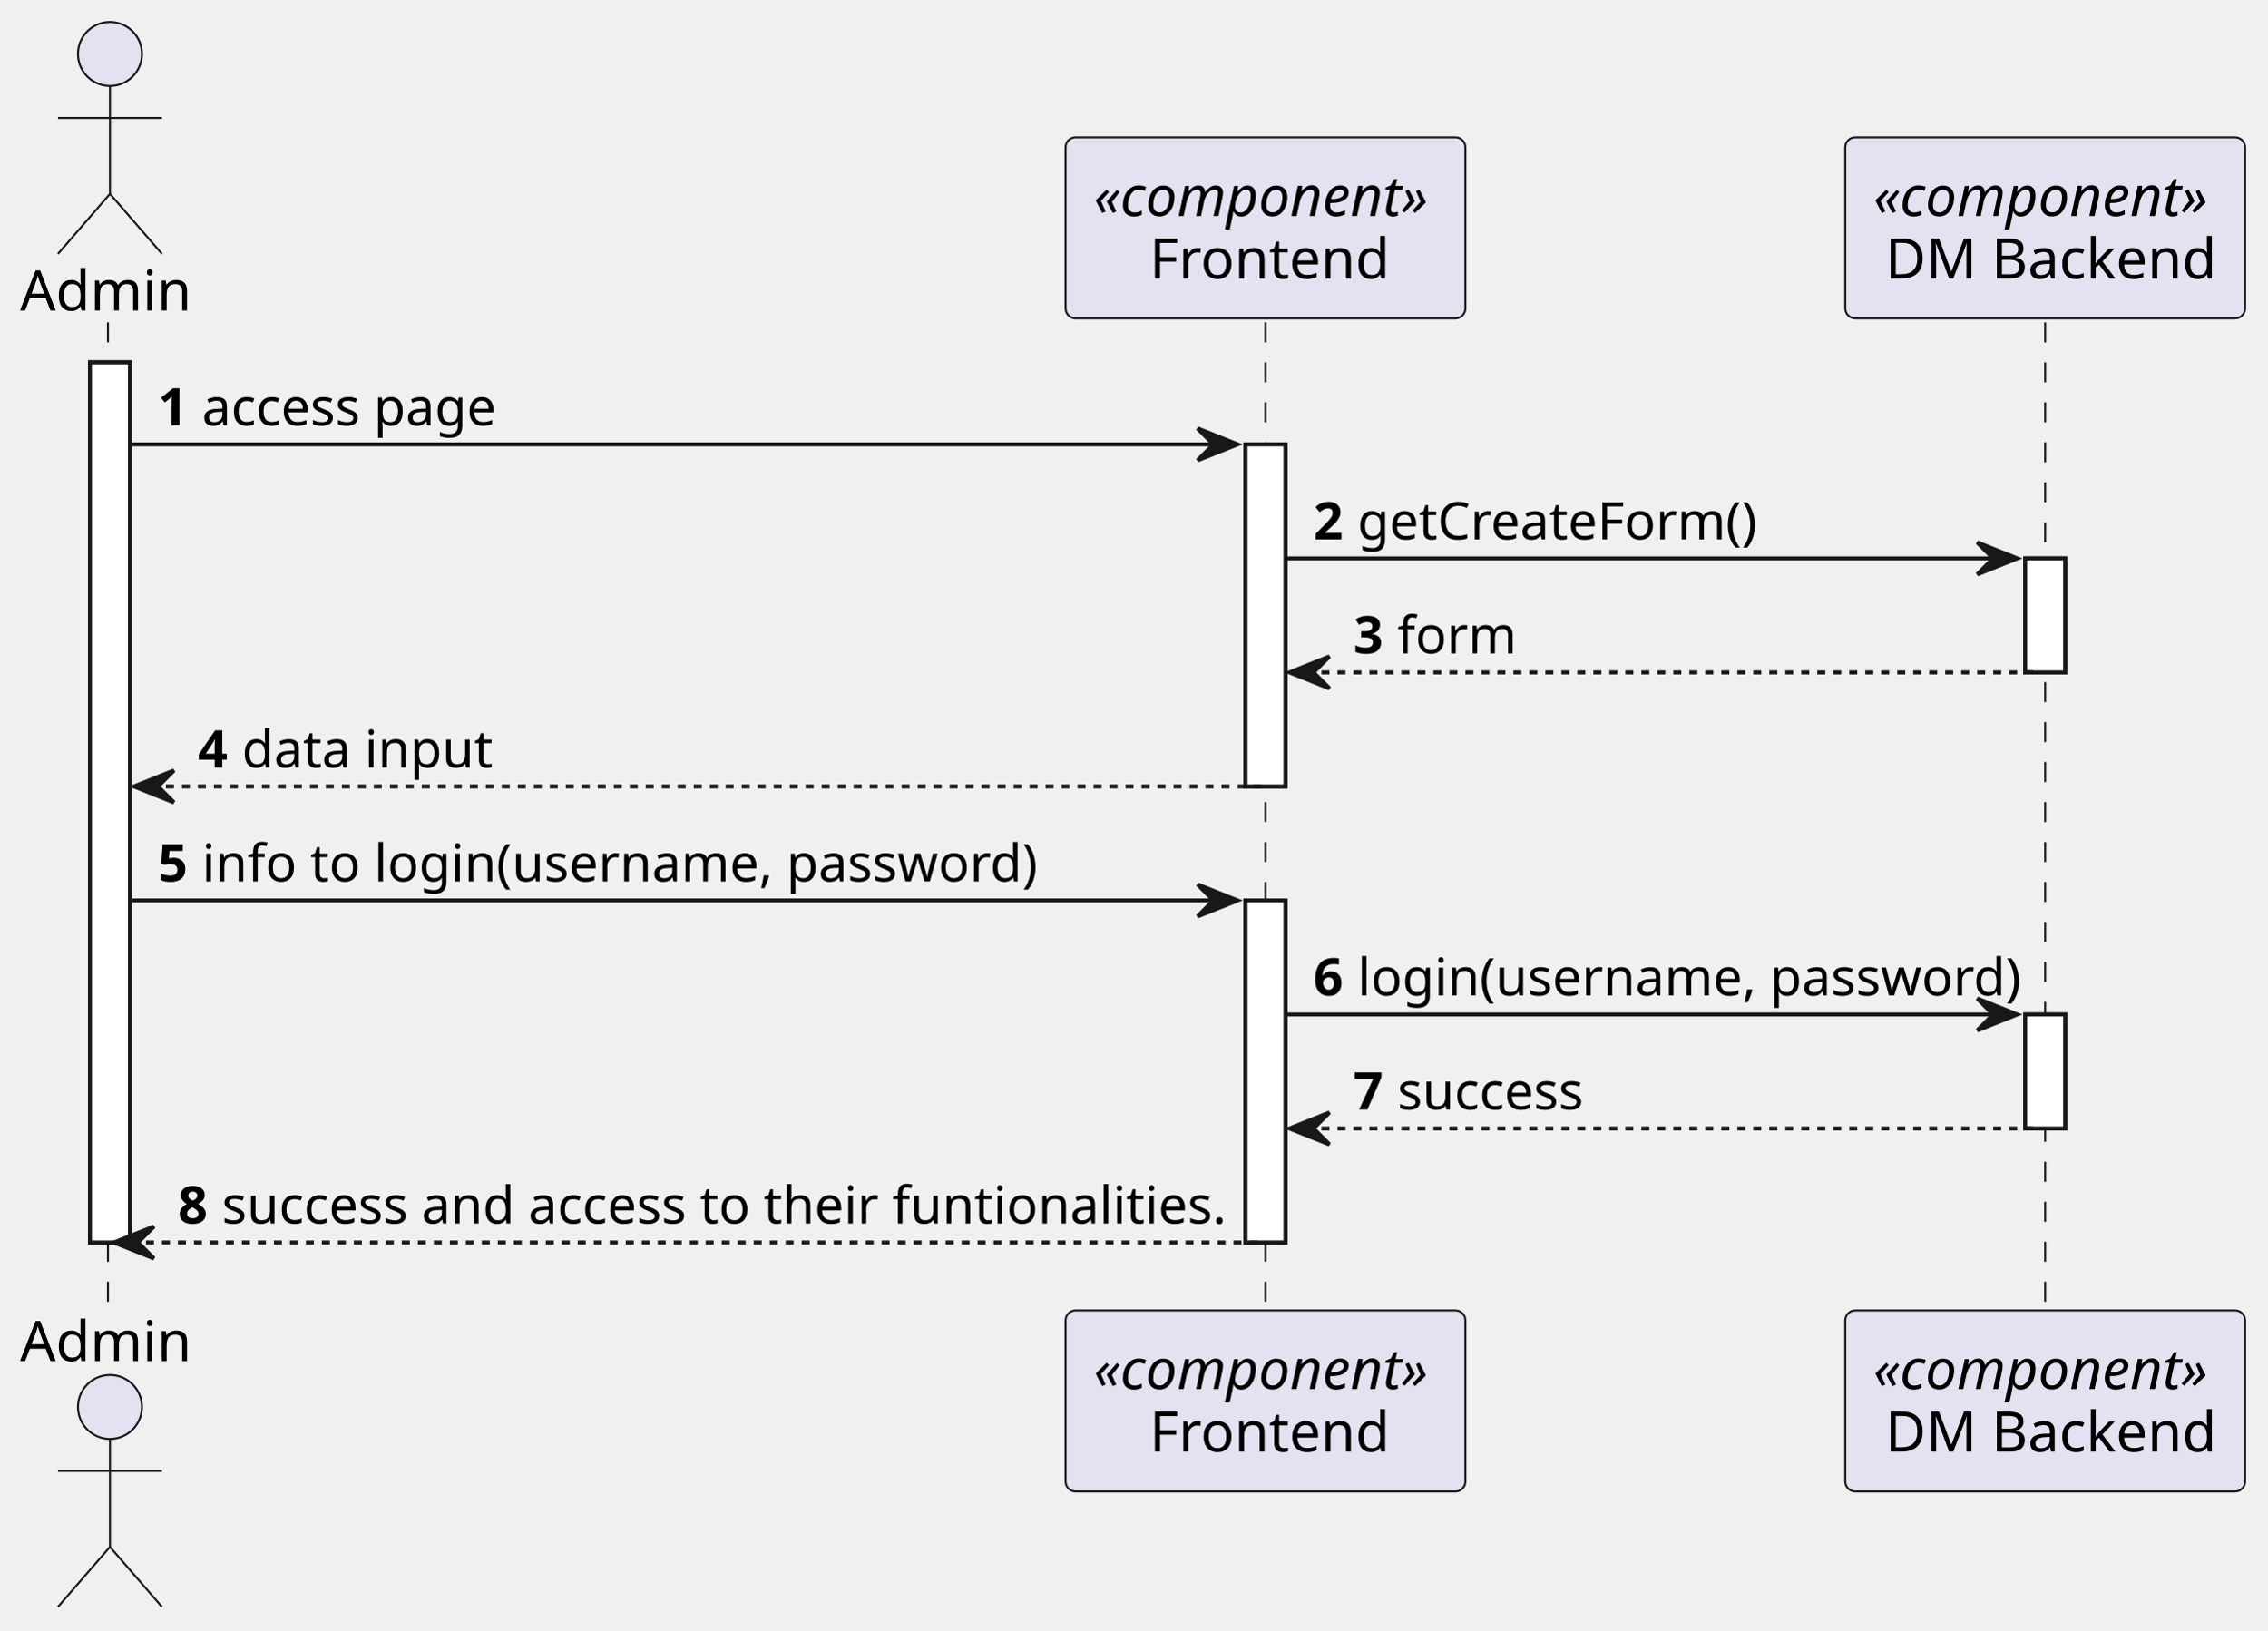
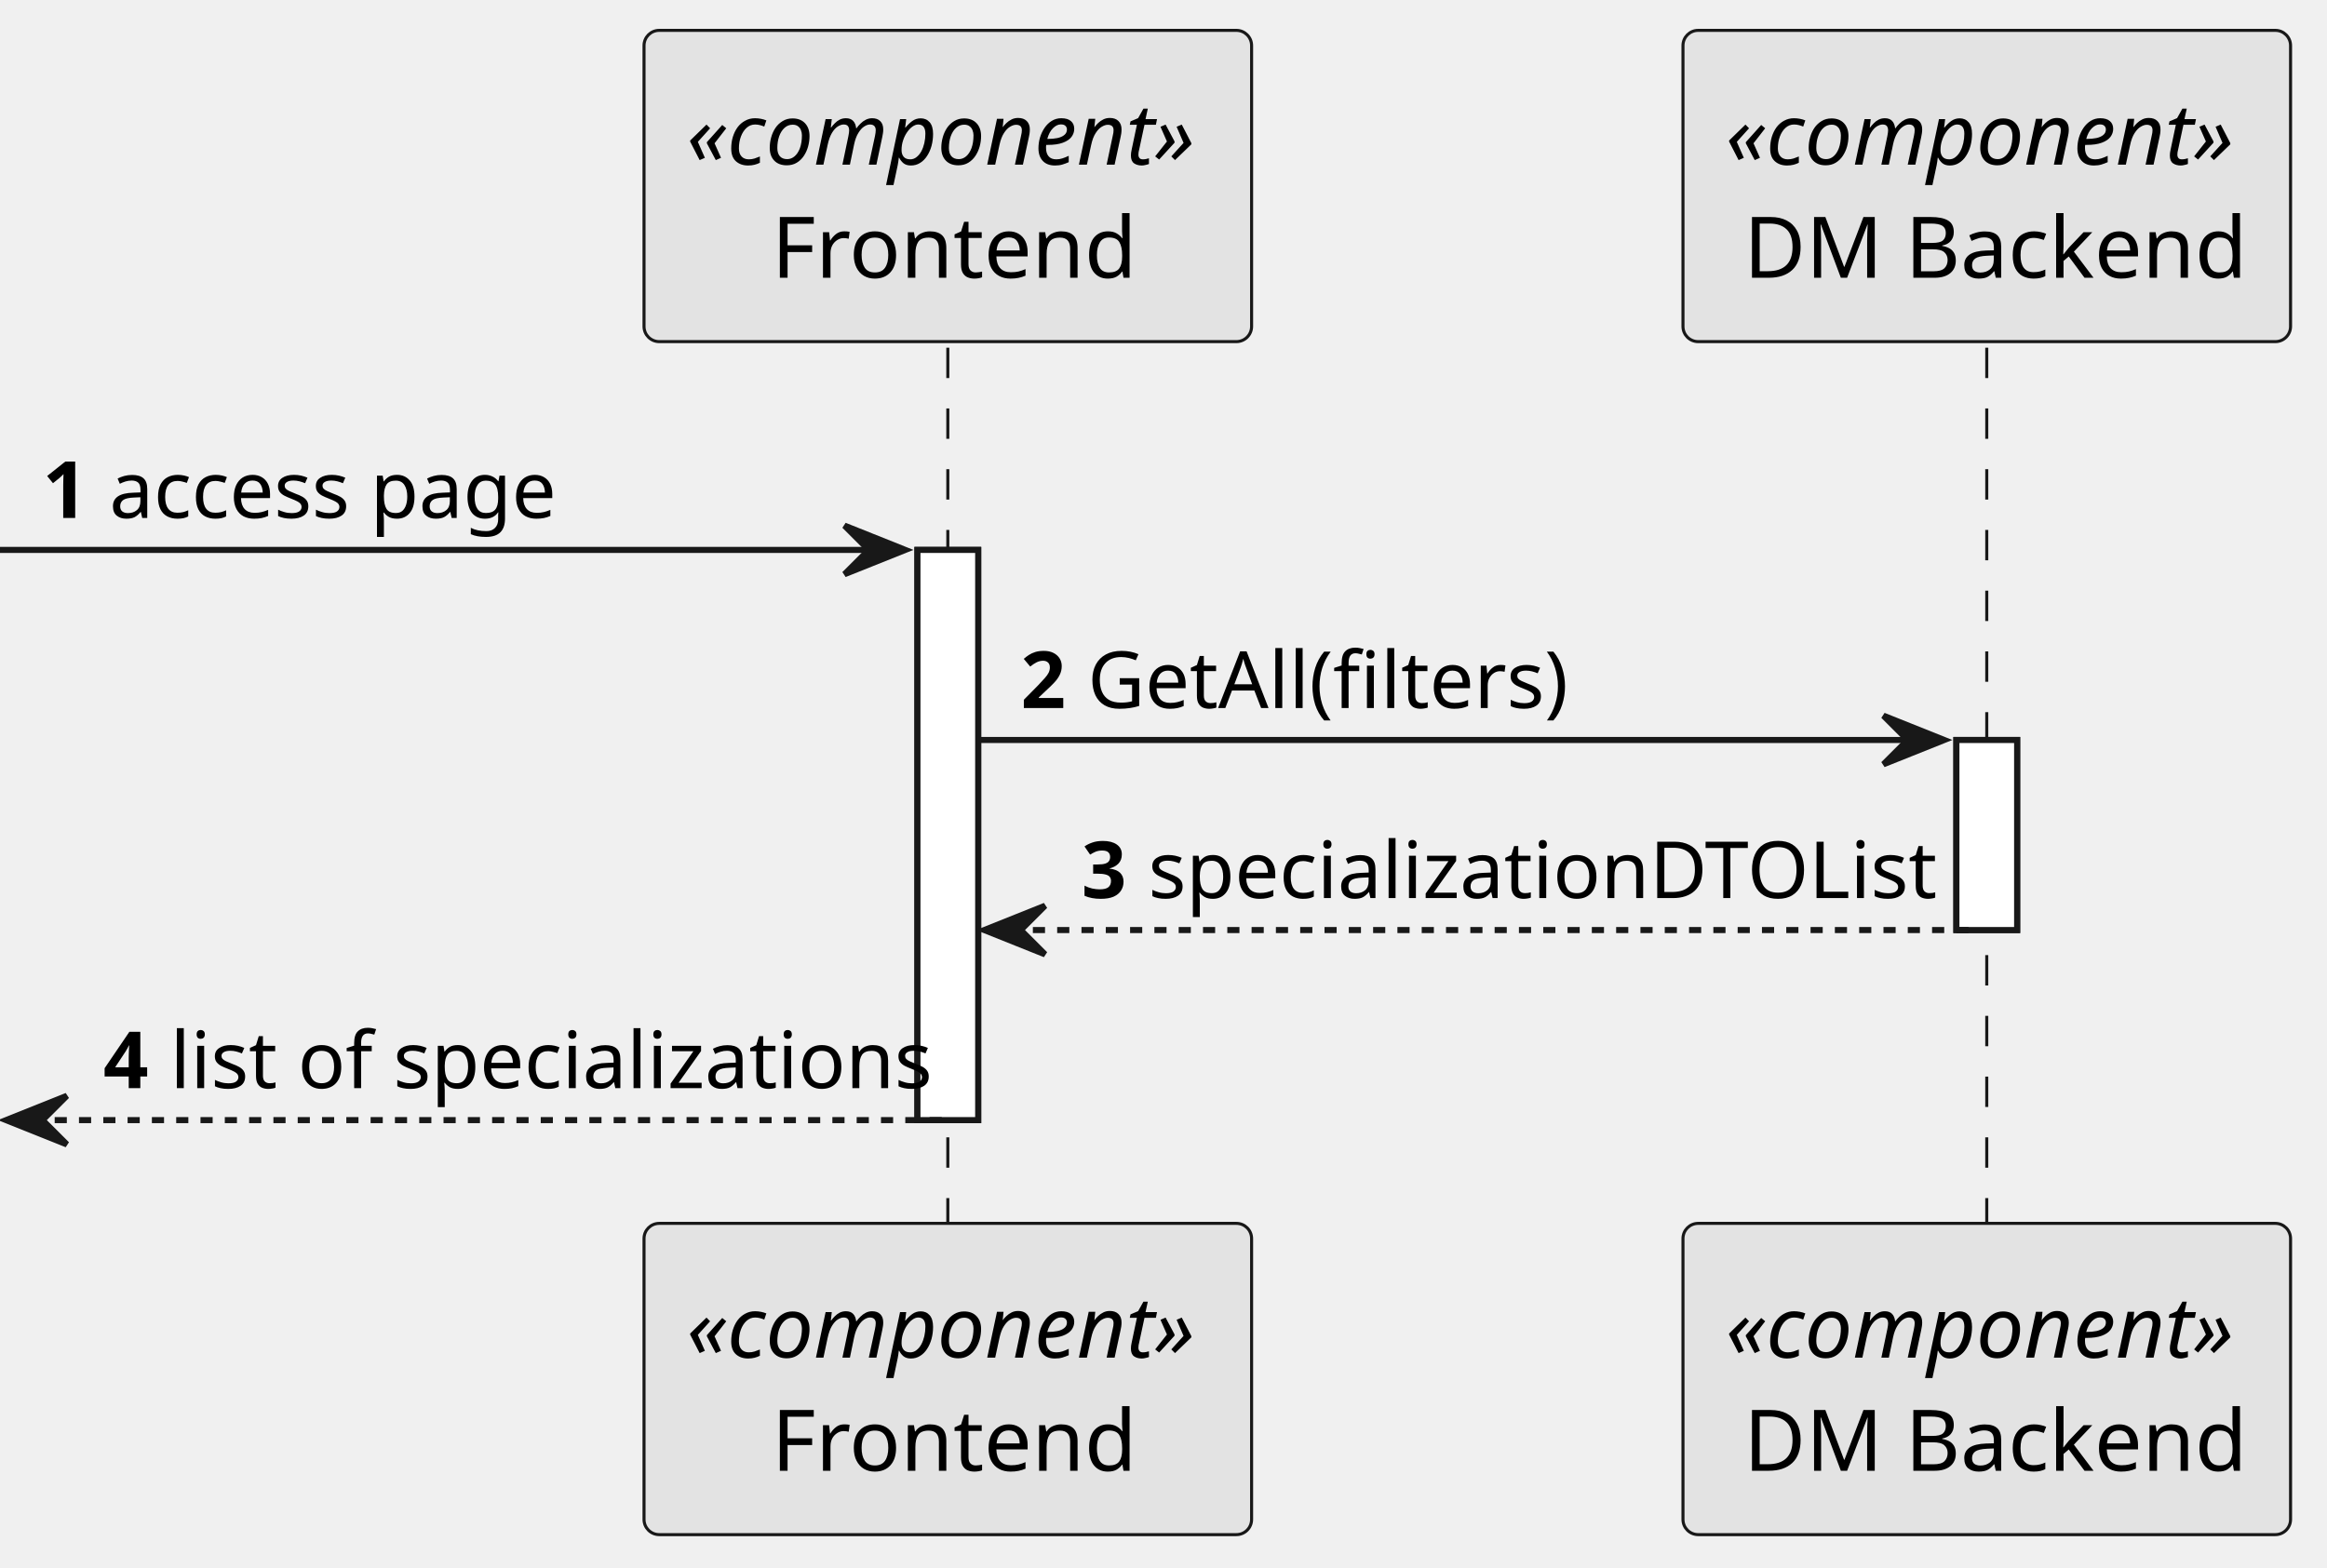
- <svg xmlns="http://www.w3.org/2000/svg" contentStyleType="text/css" height="408px" preserveAspectRatio="none" style="width:567px;height:408px;background:#FFFFFF;" version="1.1" viewBox="0 0 567 408" width="567px" zoomAndPan="magnify">
+ <svg xmlns="http://www.w3.org/2000/svg" contentStyleType="text/css" height="258px" preserveAspectRatio="none" style="width:383px;height:258px;background:#FFFFFF;" version="1.1" viewBox="0 0 383 258" width="383px" zoomAndPan="magnify">
  <defs />
  <g>
-     <rect fill="#FFFFFF" height="220.188" style="stroke:#181818;stroke-width:1.0;" width="10" x="22.5" y="90.641" />
-     <rect fill="#FFFFFF" height="85.57" style="stroke:#181818;stroke-width:1.0;" width="10" x="311.5" y="111.164" />
-     <rect fill="#FFFFFF" height="85.57" style="stroke:#181818;stroke-width:1.0;" width="10" x="311.5" y="225.258" />
-     <rect fill="#FFFFFF" height="28.523" style="stroke:#181818;stroke-width:1.0;" width="10" x="506.5" y="139.688" />
-     <rect fill="#FFFFFF" height="28.523" style="stroke:#181818;stroke-width:1.0;" width="10" x="506.5" y="253.781" />
-     <line style="stroke:#181818;stroke-width:0.5;stroke-dasharray:5.0,5.0;" x1="27" x2="27" y1="80.641" y2="328.828" />
-     <line style="stroke:#181818;stroke-width:0.5;stroke-dasharray:5.0,5.0;" x1="316.5" x2="316.5" y1="80.641" y2="328.828" />
-     <line style="stroke:#181818;stroke-width:0.5;stroke-dasharray:5.0,5.0;" x1="511.5" x2="511.5" y1="80.641" y2="328.828" />
-     <text fill="#000000" font-family="sans-serif" font-size="14" lengthAdjust="spacing" textLength="39" x="5" y="77.674">Admin</text>
-     <ellipse cx="27.5" cy="13.5" fill="#E2E2F0" rx="8" ry="8" style="stroke:#181818;stroke-width:0.5;" />
-     <path d="M27.5,21.5 L27.5,48.5 M14.5,29.5 L40.5,29.5 M27.5,48.5 L14.5,63.5 M27.5,48.5 L40.5,63.5 " fill="none" style="stroke:#181818;stroke-width:0.5;" />
-     <text fill="#000000" font-family="sans-serif" font-size="14" lengthAdjust="spacing" textLength="39" x="5" y="340.502">Admin</text>
-     <ellipse cx="27.5" cy="351.969" fill="#E2E2F0" rx="8" ry="8" style="stroke:#181818;stroke-width:0.5;" />
-     <path d="M27.5,359.969 L27.5,386.969 M14.5,367.969 L40.5,367.969 M27.5,386.969 L14.5,401.969 M27.5,386.969 L40.5,401.969 " fill="none" style="stroke:#181818;stroke-width:0.5;" />
-     <rect fill="#E2E2F0" height="45.281" rx="2.5" ry="2.5" style="stroke:#181818;stroke-width:0.5;" width="100" x="266.5" y="34.359" />
-     <text fill="#000000" font-family="sans-serif" font-size="14" font-style="italic" lengthAdjust="spacing" textLength="86" x="273.5" y="54.033">«component»</text>
-     <text fill="#000000" font-family="sans-serif" font-size="14" lengthAdjust="spacing" textLength="58" x="287.5" y="69.674">Frontend</text>
-     <rect fill="#E2E2F0" height="45.281" rx="2.5" ry="2.5" style="stroke:#181818;stroke-width:0.5;" width="100" x="266.5" y="327.828" />
-     <text fill="#000000" font-family="sans-serif" font-size="14" font-style="italic" lengthAdjust="spacing" textLength="86" x="273.5" y="347.502">«component»</text>
-     <text fill="#000000" font-family="sans-serif" font-size="14" lengthAdjust="spacing" textLength="58" x="287.5" y="363.143">Frontend</text>
-     <rect fill="#E2E2F0" height="45.281" rx="2.5" ry="2.5" style="stroke:#181818;stroke-width:0.5;" width="100" x="461.5" y="34.359" />
-     <text fill="#000000" font-family="sans-serif" font-size="14" font-style="italic" lengthAdjust="spacing" textLength="86" x="468.5" y="54.033">«component»</text>
-     <text fill="#000000" font-family="sans-serif" font-size="14" lengthAdjust="spacing" textLength="80" x="471.5" y="69.674">DM Backend</text>
-     <rect fill="#E2E2F0" height="45.281" rx="2.5" ry="2.5" style="stroke:#181818;stroke-width:0.5;" width="100" x="461.5" y="327.828" />
-     <text fill="#000000" font-family="sans-serif" font-size="14" font-style="italic" lengthAdjust="spacing" textLength="86" x="468.5" y="347.502">«component»</text>
-     <text fill="#000000" font-family="sans-serif" font-size="14" lengthAdjust="spacing" textLength="80" x="471.5" y="363.143">DM Backend</text>
-     <rect fill="#FFFFFF" height="220.188" style="stroke:#181818;stroke-width:1.0;" width="10" x="22.5" y="90.641" />
-     <rect fill="#FFFFFF" height="85.57" style="stroke:#181818;stroke-width:1.0;" width="10" x="311.5" y="111.164" />
-     <rect fill="#FFFFFF" height="85.57" style="stroke:#181818;stroke-width:1.0;" width="10" x="311.5" y="225.258" />
-     <rect fill="#FFFFFF" height="28.523" style="stroke:#181818;stroke-width:1.0;" width="10" x="506.5" y="139.688" />
-     <rect fill="#FFFFFF" height="28.523" style="stroke:#181818;stroke-width:1.0;" width="10" x="506.5" y="253.781" />
-     <polygon fill="#181818" points="299.5,107.164,309.5,111.164,299.5,115.164,303.5,111.164" style="stroke:#181818;stroke-width:1.0;" />
-     <line style="stroke:#181818;stroke-width:1.0;" x1="32.5" x2="305.5" y1="111.164" y2="111.164" />
-     <text fill="#000000" font-family="sans-serif" font-size="13" font-weight="bold" lengthAdjust="spacing" textLength="7" x="39.5" y="106.409">1</text>
-     <text fill="#000000" font-family="sans-serif" font-size="13" lengthAdjust="spacing" textLength="74" x="50.5" y="106.409">access page</text>
-     <polygon fill="#181818" points="494.5,135.688,504.5,139.688,494.5,143.688,498.5,139.688" style="stroke:#181818;stroke-width:1.0;" />
-     <line style="stroke:#181818;stroke-width:1.0;" x1="321.5" x2="500.5" y1="139.688" y2="139.688" />
-     <text fill="#000000" font-family="sans-serif" font-size="13" font-weight="bold" lengthAdjust="spacing" textLength="7" x="328.5" y="134.933">2</text>
-     <text fill="#000000" font-family="sans-serif" font-size="13" lengthAdjust="spacing" textLength="94" x="339.5" y="134.933">getCreateForm()</text>
-     <polygon fill="#181818" points="332.5,164.211,322.5,168.211,332.5,172.211,328.5,168.211" style="stroke:#181818;stroke-width:1.0;" />
-     <line style="stroke:#181818;stroke-width:1.0;stroke-dasharray:2.0,2.0;" x1="326.5" x2="510.5" y1="168.211" y2="168.211" />
-     <text fill="#000000" font-family="sans-serif" font-size="13" font-weight="bold" lengthAdjust="spacing" textLength="7" x="338.5" y="163.456">3</text>
-     <text fill="#000000" font-family="sans-serif" font-size="13" lengthAdjust="spacing" textLength="25" x="349.5" y="163.456">form</text>
-     <polygon fill="#181818" points="43.5,192.734,33.5,196.734,43.5,200.734,39.5,196.734" style="stroke:#181818;stroke-width:1.0;" />
-     <line style="stroke:#181818;stroke-width:1.0;stroke-dasharray:2.0,2.0;" x1="37.5" x2="315.5" y1="196.734" y2="196.734" />
-     <text fill="#000000" font-family="sans-serif" font-size="13" font-weight="bold" lengthAdjust="spacing" textLength="7" x="49.5" y="191.98">4</text>
-     <text fill="#000000" font-family="sans-serif" font-size="13" lengthAdjust="spacing" textLength="57" x="60.5" y="191.98">data input</text>
-     <polygon fill="#181818" points="299.5,221.258,309.5,225.258,299.5,229.258,303.5,225.258" style="stroke:#181818;stroke-width:1.0;" />
-     <line style="stroke:#181818;stroke-width:1.0;" x1="32.5" x2="305.5" y1="225.258" y2="225.258" />
-     <text fill="#000000" font-family="sans-serif" font-size="13" font-weight="bold" lengthAdjust="spacing" textLength="7" x="39.5" y="220.503">5</text>
-     <text fill="#000000" font-family="sans-serif" font-size="13" lengthAdjust="spacing" textLength="194" x="50.5" y="220.503">info to login(username, password)</text>
-     <polygon fill="#181818" points="494.5,249.781,504.5,253.781,494.5,257.781,498.5,253.781" style="stroke:#181818;stroke-width:1.0;" />
-     <line style="stroke:#181818;stroke-width:1.0;" x1="321.5" x2="500.5" y1="253.781" y2="253.781" />
-     <text fill="#000000" font-family="sans-serif" font-size="13" font-weight="bold" lengthAdjust="spacing" textLength="7" x="328.5" y="249.026">6</text>
-     <text fill="#000000" font-family="sans-serif" font-size="13" lengthAdjust="spacing" textLength="155" x="339.5" y="249.026">login(username, password)</text>
-     <polygon fill="#181818" points="332.5,278.305,322.5,282.305,332.5,286.305,328.5,282.305" style="stroke:#181818;stroke-width:1.0;" />
-     <line style="stroke:#181818;stroke-width:1.0;stroke-dasharray:2.0,2.0;" x1="326.5" x2="510.5" y1="282.305" y2="282.305" />
-     <text fill="#000000" font-family="sans-serif" font-size="13" font-weight="bold" lengthAdjust="spacing" textLength="7" x="338.5" y="277.55">7</text>
-     <text fill="#000000" font-family="sans-serif" font-size="13" lengthAdjust="spacing" textLength="49" x="349.5" y="277.55">success</text>
-     <polygon fill="#181818" points="38.5,306.828,28.5,310.828,38.5,314.828,34.5,310.828" style="stroke:#181818;stroke-width:1.0;" />
-     <line style="stroke:#181818;stroke-width:1.0;stroke-dasharray:2.0,2.0;" x1="32.5" x2="315.5" y1="310.828" y2="310.828" />
-     <text fill="#000000" font-family="sans-serif" font-size="13" font-weight="bold" lengthAdjust="spacing" textLength="7" x="44.5" y="306.073">8</text>
-     <text fill="#000000" font-family="sans-serif" font-size="13" lengthAdjust="spacing" textLength="244" x="55.5" y="306.073">success and access to their funtionalities.</text>
+     <rect fill="#FFFFFF" height="93.873" style="stroke:#181818;stroke-width:1.0;" width="10" x="151" y="90.533" />
+     <rect fill="#FFFFFF" height="31.291" style="stroke:#181818;stroke-width:1.0;" width="10" x="322" y="121.824" />
+     <line style="stroke:#181818;stroke-width:0.5;stroke-dasharray:5.0,5.0;" x1="156" x2="156" y1="57.242" y2="202.406" />
+     <line style="stroke:#181818;stroke-width:0.5;stroke-dasharray:5.0,5.0;" x1="327" x2="327" y1="57.242" y2="202.406" />
+     <rect fill="#E3E3E3" height="51.242" rx="2.5" ry="2.5" style="stroke:#181818;stroke-width:0.5;" width="100" x="106" y="5" />
+     <text fill="#000000" font-family="sans-serif" font-size="14" font-style="italic" lengthAdjust="spacing" textLength="86" x="113" y="27.107">«component»</text>
+     <text fill="#000000" font-family="sans-serif" font-size="14" lengthAdjust="spacing" textLength="58" x="127" y="45.728">Frontend</text>
+     <rect fill="#E3E3E3" height="51.242" rx="2.5" ry="2.5" style="stroke:#181818;stroke-width:0.5;" width="100" x="106" y="201.406" />
+     <text fill="#000000" font-family="sans-serif" font-size="14" font-style="italic" lengthAdjust="spacing" textLength="86" x="113" y="223.514">«component»</text>
+     <text fill="#000000" font-family="sans-serif" font-size="14" lengthAdjust="spacing" textLength="58" x="127" y="242.135">Frontend</text>
+     <rect fill="#E3E3E3" height="51.242" rx="2.5" ry="2.5" style="stroke:#181818;stroke-width:0.5;" width="100" x="277" y="5" />
+     <text fill="#000000" font-family="sans-serif" font-size="14" font-style="italic" lengthAdjust="spacing" textLength="86" x="284" y="27.107">«component»</text>
+     <text fill="#000000" font-family="sans-serif" font-size="14" lengthAdjust="spacing" textLength="80" x="287" y="45.728">DM Backend</text>
+     <rect fill="#E3E3E3" height="51.242" rx="2.5" ry="2.5" style="stroke:#181818;stroke-width:0.5;" width="100" x="277" y="201.406" />
+     <text fill="#000000" font-family="sans-serif" font-size="14" font-style="italic" lengthAdjust="spacing" textLength="86" x="284" y="223.514">«component»</text>
+     <text fill="#000000" font-family="sans-serif" font-size="14" lengthAdjust="spacing" textLength="80" x="287" y="242.135">DM Backend</text>
+     <rect fill="#FFFFFF" height="93.873" style="stroke:#181818;stroke-width:1.0;" width="10" x="151" y="90.533" />
+     <rect fill="#FFFFFF" height="31.291" style="stroke:#181818;stroke-width:1.0;" width="10" x="322" y="121.824" />
+     <polygon fill="#181818" points="139,86.533,149,90.533,139,94.533,143,90.533" style="stroke:#181818;stroke-width:1.0;" />
+     <line style="stroke:#181818;stroke-width:1.0;" x1="0" x2="145" y1="90.533" y2="90.533" />
+     <text fill="#000000" font-family="sans-serif" font-size="13" font-weight="bold" lengthAdjust="spacing" textLength="7" x="7" y="85.27">1</text>
+     <text fill="#000000" font-family="sans-serif" font-size="13" lengthAdjust="spacing" textLength="74" x="18" y="85.27">access page</text>
+     <polygon fill="#181818" points="310,117.824,320,121.824,310,125.824,314,121.824" style="stroke:#181818;stroke-width:1.0;" />
+     <line style="stroke:#181818;stroke-width:1.0;" x1="161" x2="316" y1="121.824" y2="121.824" />
+     <text fill="#000000" font-family="sans-serif" font-size="13" font-weight="bold" lengthAdjust="spacing" textLength="7" x="168" y="116.561">2</text>
+     <text fill="#000000" font-family="sans-serif" font-size="13" lengthAdjust="spacing" textLength="75" x="179" y="116.561">GetAll(filters)</text>
+     <polygon fill="#181818" points="172,149.115,162,153.115,172,157.115,168,153.115" style="stroke:#181818;stroke-width:1.0;" />
+     <line style="stroke:#181818;stroke-width:1.0;stroke-dasharray:2.0,2.0;" x1="166" x2="326" y1="153.115" y2="153.115" />
+     <text fill="#000000" font-family="sans-serif" font-size="13" font-weight="bold" lengthAdjust="spacing" textLength="7" x="178" y="147.852">3</text>
+     <text fill="#000000" font-family="sans-serif" font-size="13" lengthAdjust="spacing" textLength="126" x="189" y="147.852">specializationDTOList</text>
+     <polygon fill="#181818" points="11,180.406,1,184.406,11,188.406,7,184.406" style="stroke:#181818;stroke-width:1.0;" />
+     <line style="stroke:#181818;stroke-width:1.0;stroke-dasharray:2.0,2.0;" x1="5" x2="155" y1="184.406" y2="184.406" />
+     <text fill="#000000" font-family="sans-serif" font-size="13" font-weight="bold" lengthAdjust="spacing" textLength="7" x="17" y="179.144">4</text>
+     <text fill="#000000" font-family="sans-serif" font-size="13" lengthAdjust="spacing" textLength="121" x="28" y="179.144">list of specializations</text>
  </g>
</svg>
